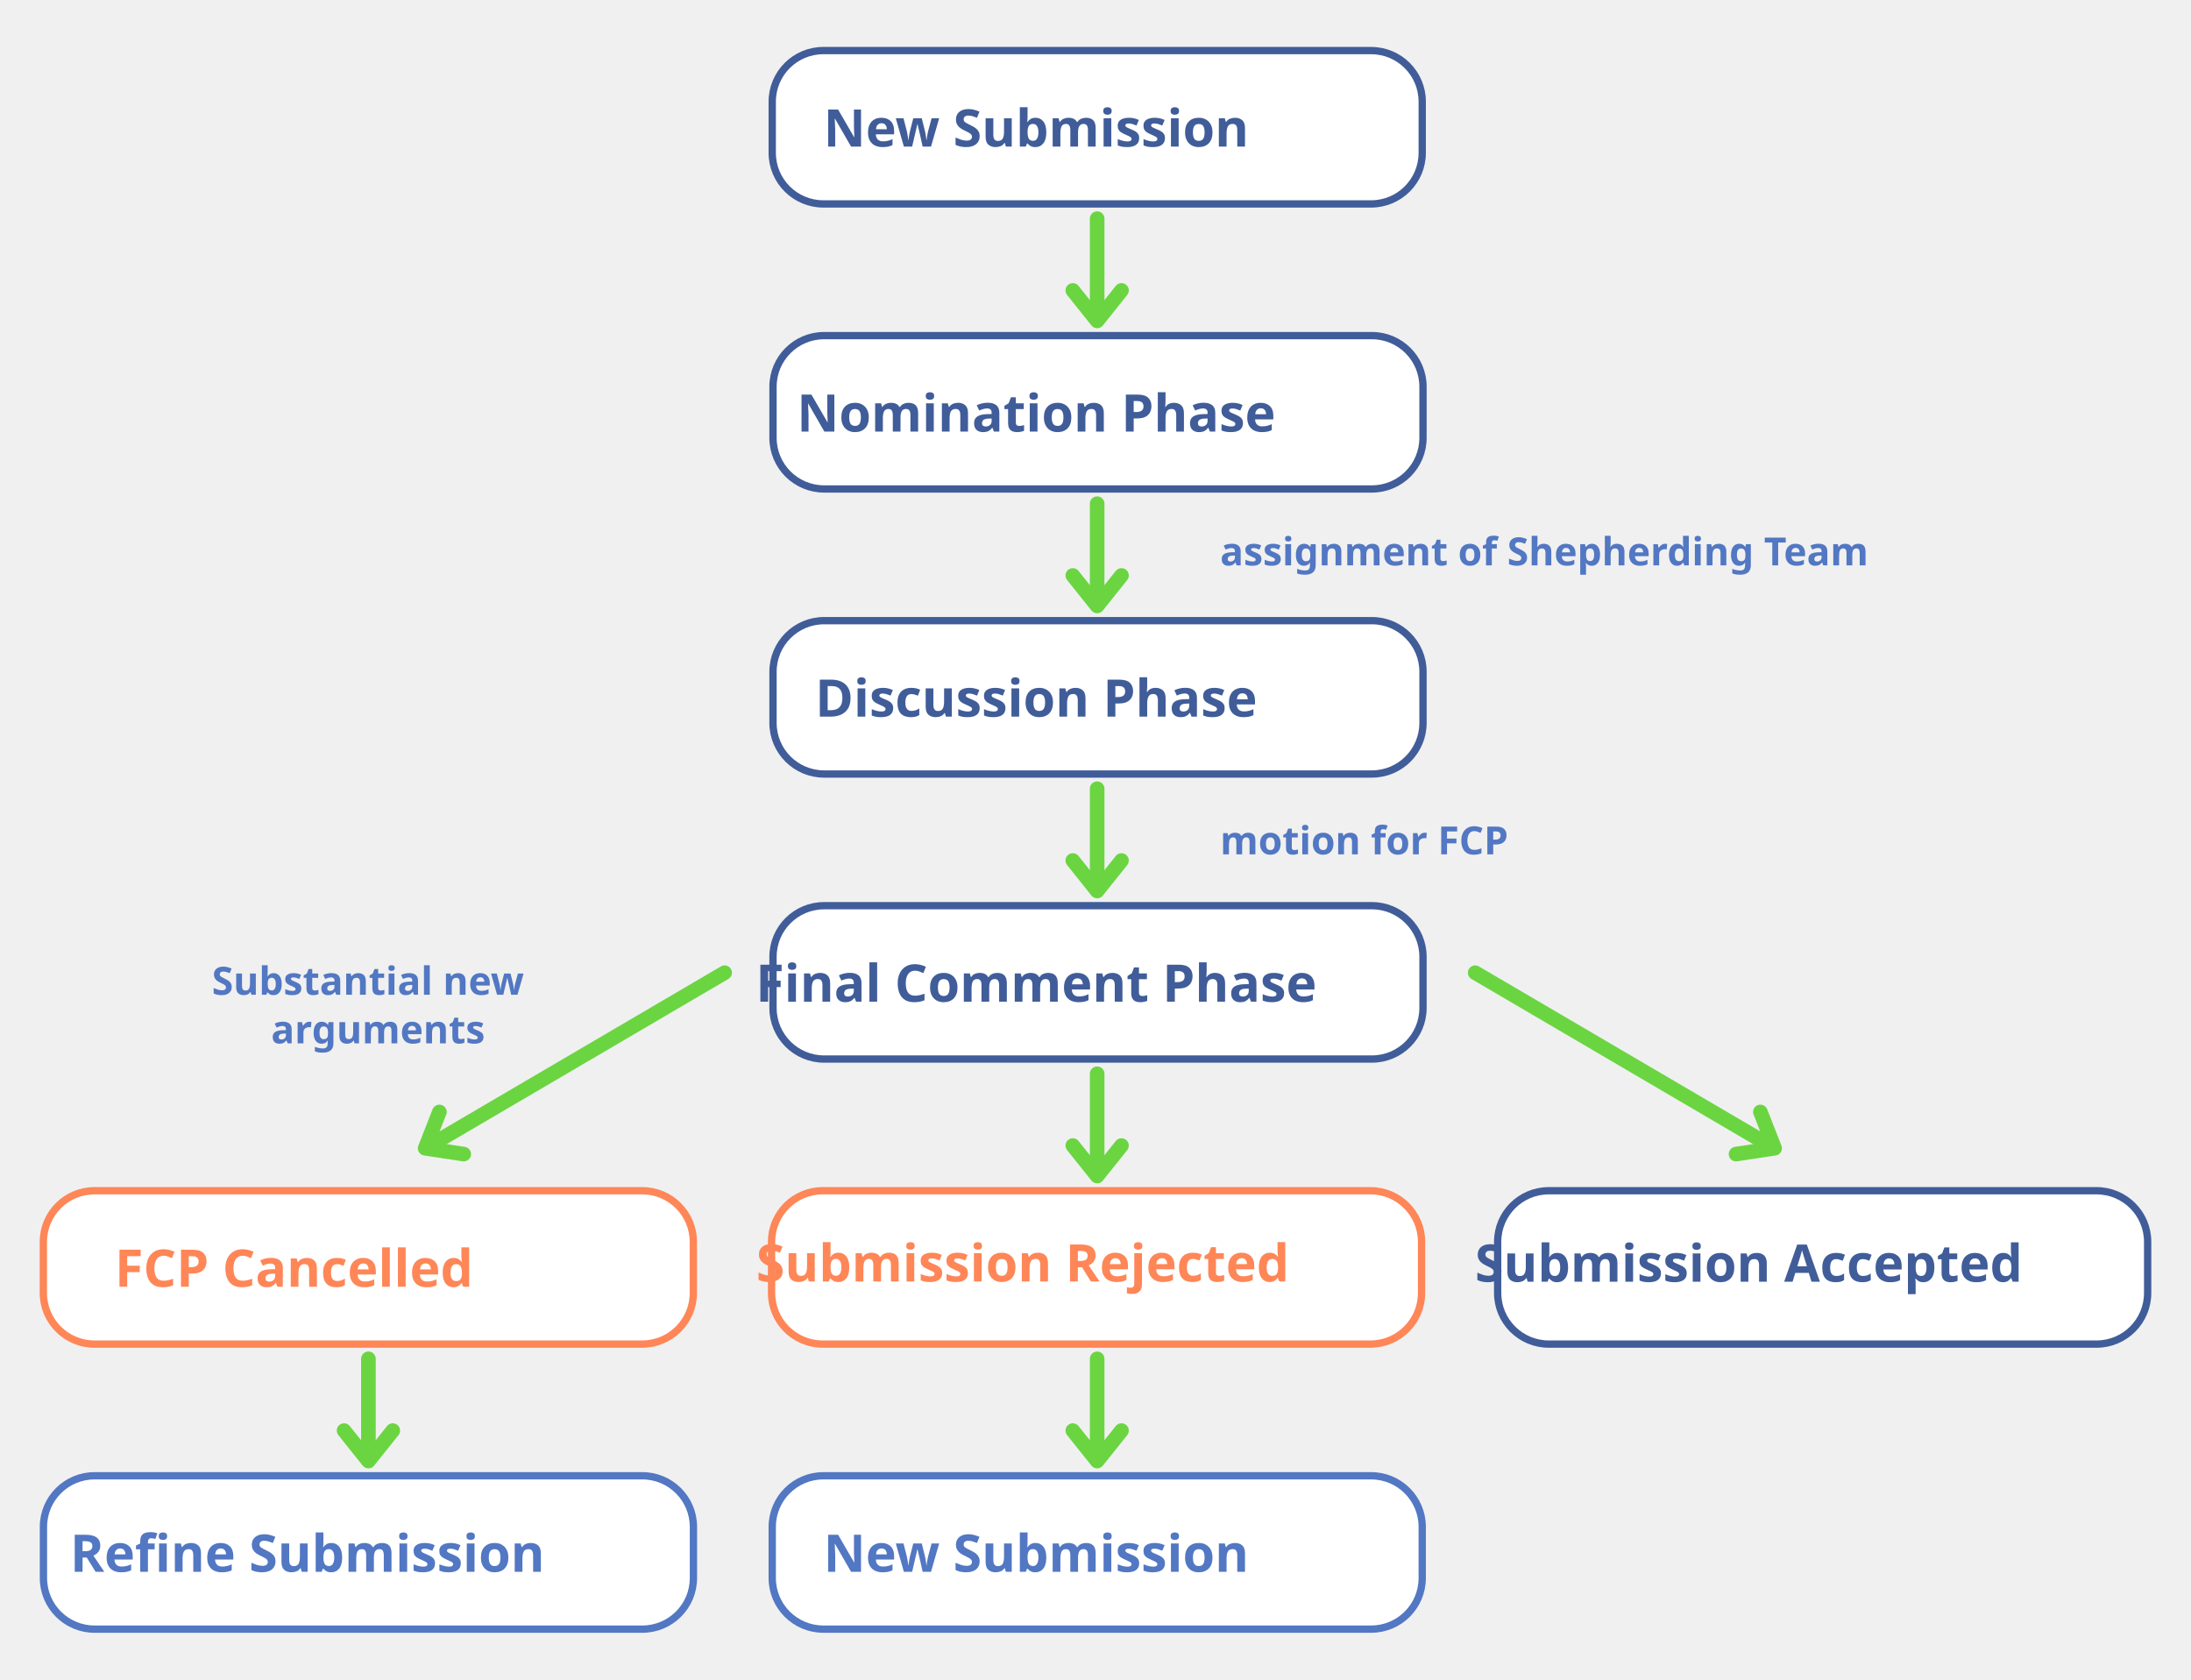
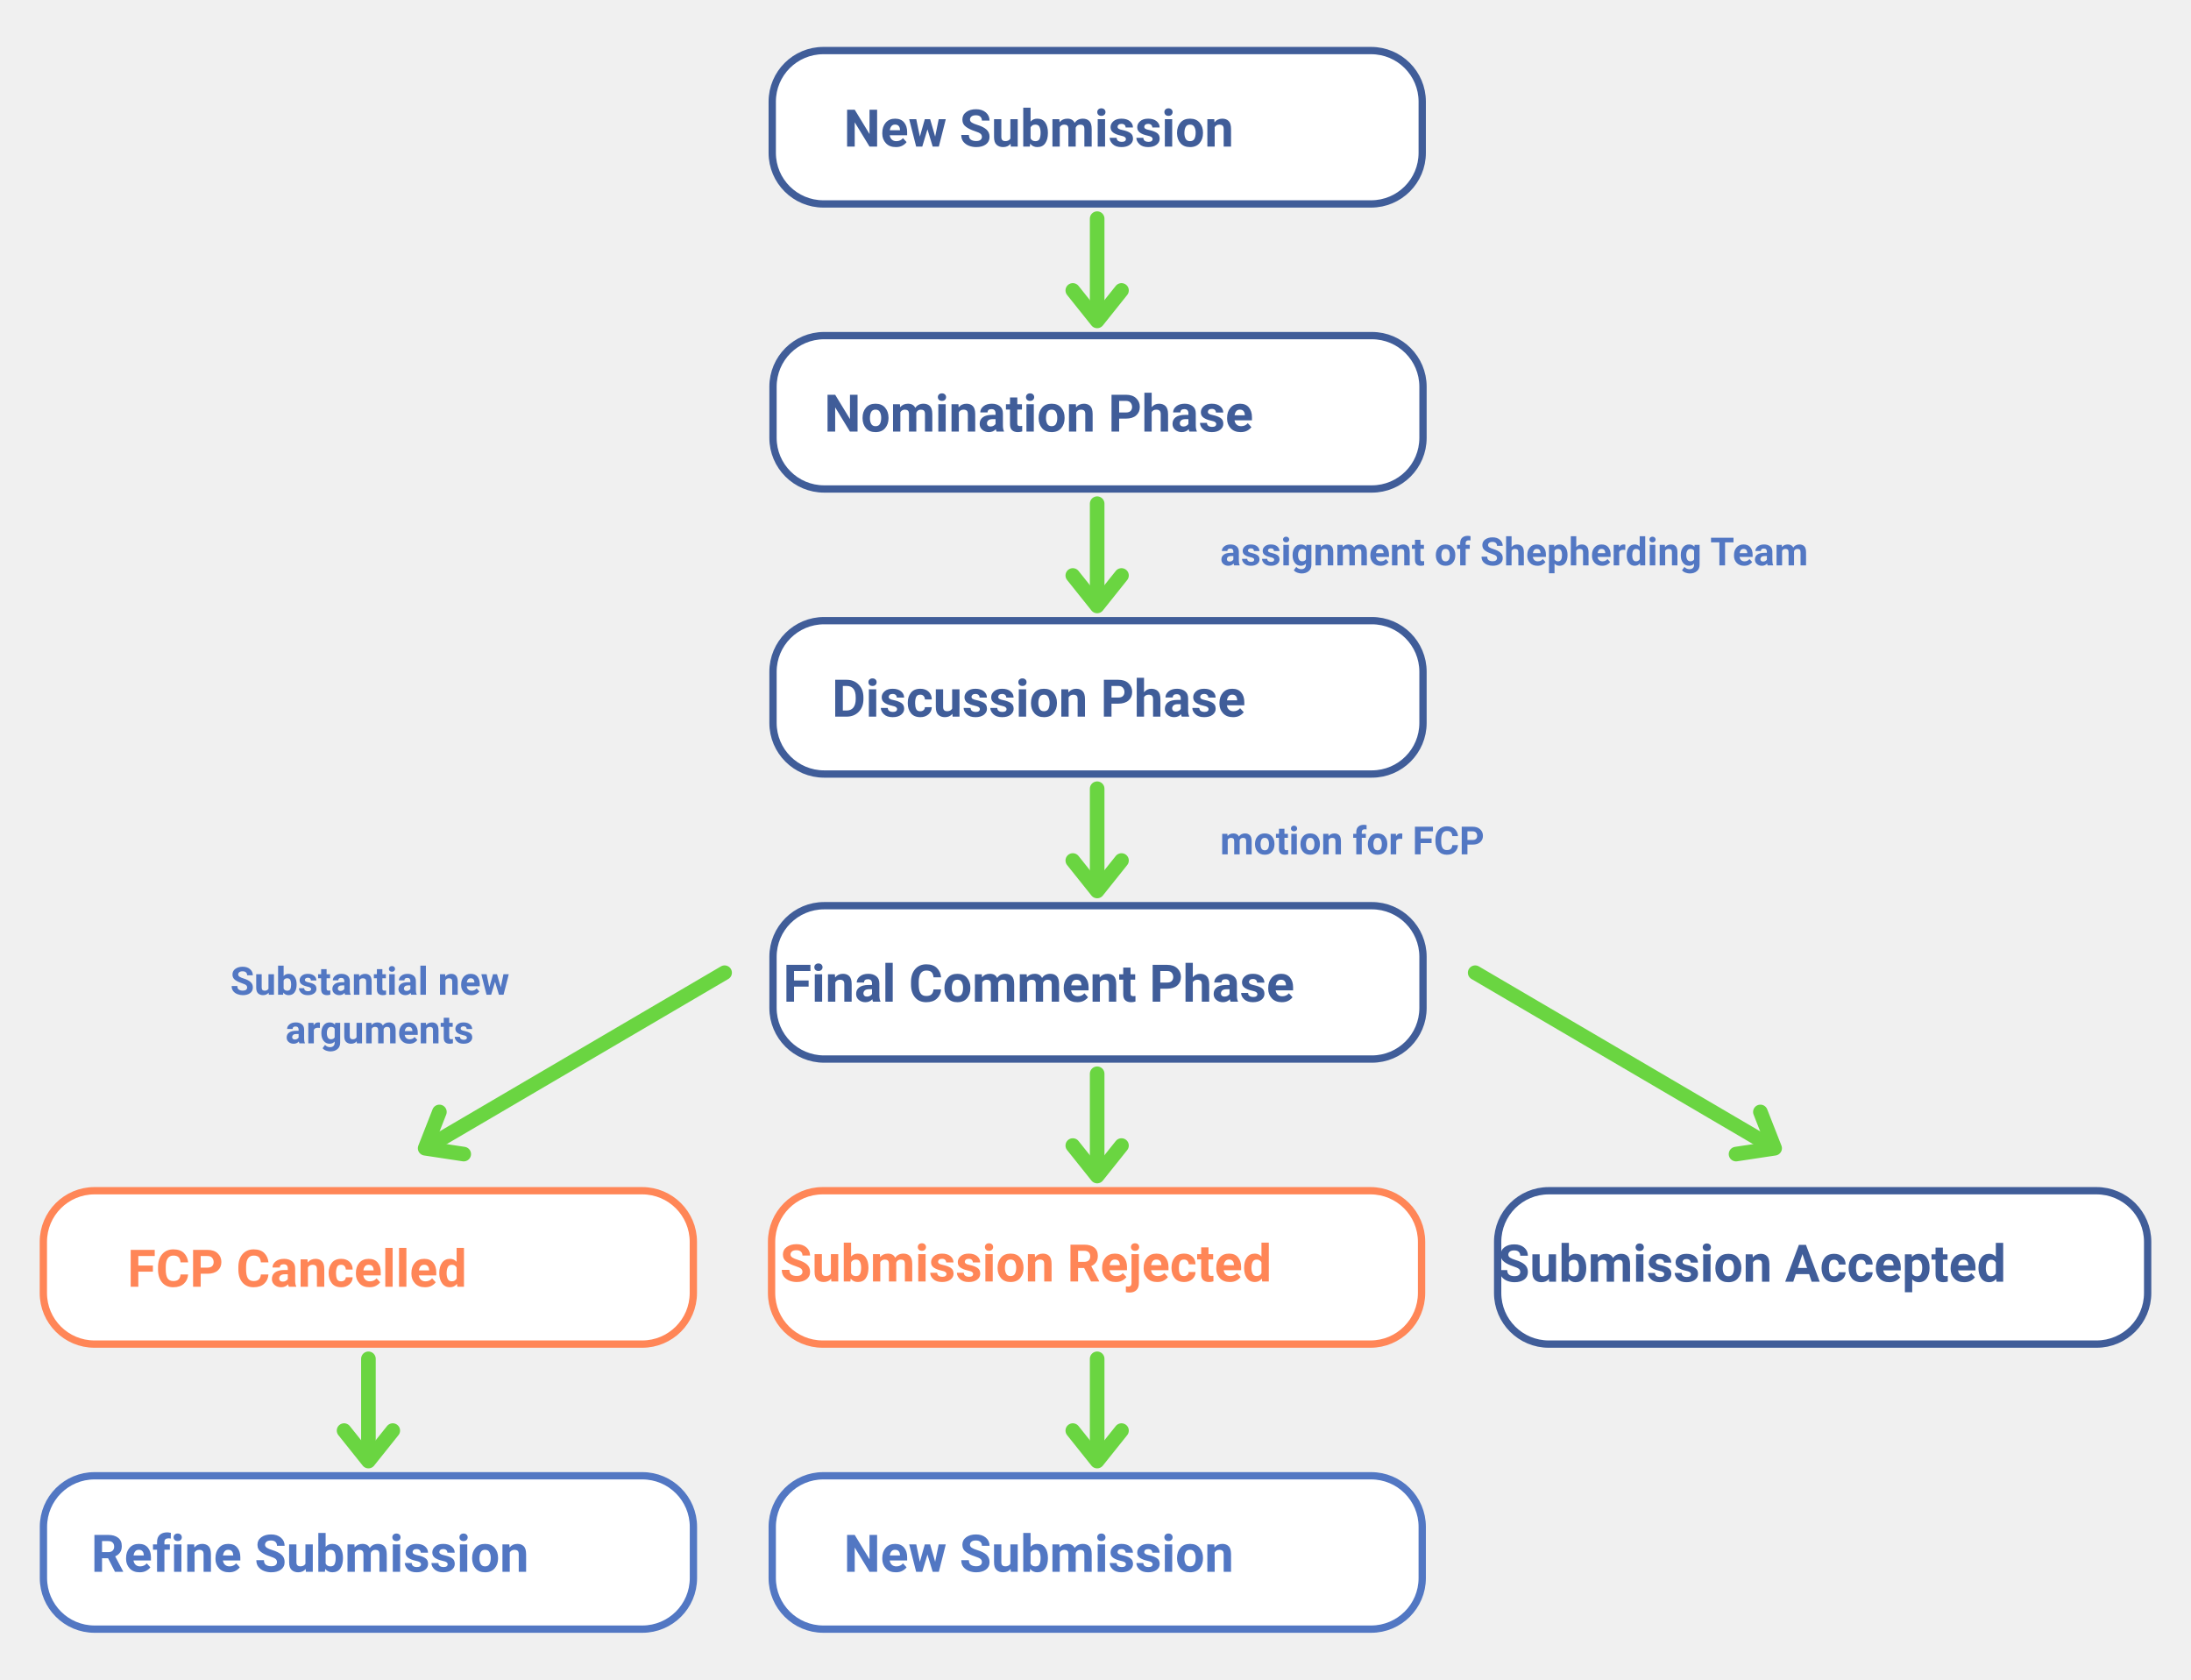
<svg xmlns="http://www.w3.org/2000/svg" xmlns:xlink="http://www.w3.org/1999/xlink" width="600" height="460" viewBox="0 0 600 460" version="1.1" id="svg8">
  <defs id="defs2" />
  <g id="layer1" transform="translate(37.13919,-102.0537)">
    <g id="g1590" transform="matrix(0.5324965,0,0,0.532145,-9.324583,67.18138)" style="stroke-width:1.879">
      <g transform="translate(0,-40.48645)" id="g913">
        <rect ry="26.291" style="fill:#ffffff;fill-opacity:1;stroke:#405d99;stroke-width:3.757;stroke-miterlimit:4;stroke-dasharray:none;stroke-opacity:1" id="rect851" width="334.273" height="78.927" x="344.905" y="132.042" rx="26.291" />
-         <text xml:space="preserve" style="font-style:normal;font-variant:normal;font-weight:bold;font-stretch:normal;font-size:26.667px;line-height:1.25;font-family:Krub;-inkscape-font-specification:'Krub Bold';letter-spacing:0px;word-spacing:0px;fill:#405d99;fill-opacity:1;stroke:none;stroke-width:1.879" x="511.859" y="181.447" id="text855">
-           <tspan id="tspan853" x="511.859" y="181.447" style="font-style:normal;font-variant:normal;font-weight:bold;font-stretch:normal;font-size:26.667px;font-family:Krub;-inkscape-font-specification:'Krub Bold';text-align:center;text-anchor:middle;fill:#405d99;fill-opacity:1;stroke-width:1.879">New Submission</tspan>
+         <text xml:space="preserve" style="font-style:normal;font-variant:normal;font-weight:bold;font-stretch:normal;font-size:26.667px;line-height:1.25;font-family:Roboto;-inkscape-font-specification:'Roboto Bold';letter-spacing:0px;word-spacing:0px;fill:#405d99;fill-opacity:1;stroke:none;stroke-width:1.879" x="511.859" y="181.447" id="text855">
+           <tspan id="tspan853" x="511.859" y="181.447" style="font-style:normal;font-variant:normal;font-weight:bold;font-stretch:normal;font-size:26.667px;font-family:Roboto;-inkscape-font-specification:'Roboto Bold';text-align:center;text-anchor:middle;fill:#405d99;fill-opacity:1;stroke-width:1.879">New Submission</tspan>
        </text>
      </g>
      <g transform="translate(0,-32.38912)" id="g908">
        <use style="stroke-width:1.879" x="0" y="0" xlink:href="#rect851" id="use1235" transform="translate(0.3971477,138.5929)" width="100%" height="100%" />
-         <text id="text855-8" y="320.04" x="511.859" style="font-style:normal;font-variant:normal;font-weight:bold;font-stretch:normal;font-size:26.667px;line-height:1.25;font-family:Krub;-inkscape-font-specification:'Krub Bold';letter-spacing:0px;word-spacing:0px;fill:#405d99;fill-opacity:1;stroke:none;stroke-width:1.879" xml:space="preserve">
-           <tspan style="font-style:normal;font-variant:normal;font-weight:bold;font-stretch:normal;font-size:26.667px;font-family:Krub;-inkscape-font-specification:'Krub Bold';text-align:center;text-anchor:middle;fill:#405d99;fill-opacity:1;stroke-width:1.879" y="320.04" x="511.859" id="tspan853-8">Nomination Phase</tspan>
+         <text id="text855-8" y="320.04" x="511.859" style="font-style:normal;font-variant:normal;font-weight:bold;font-stretch:normal;font-size:26.667px;line-height:1.25;font-family:Roboto;-inkscape-font-specification:'Roboto Bold';letter-spacing:0px;word-spacing:0px;fill:#405d99;fill-opacity:1;stroke:none;stroke-width:1.879" xml:space="preserve">
+           <tspan style="font-style:normal;font-variant:normal;font-weight:bold;font-stretch:normal;font-size:26.667px;font-family:Roboto;-inkscape-font-specification:'Roboto Bold';text-align:center;text-anchor:middle;fill:#405d99;fill-opacity:1;stroke-width:1.879" y="320.04" x="511.859" id="tspan853-8">Nomination Phase</tspan>
        </text>
      </g>
      <g transform="translate(12.97832,-32.44844)" id="g906" style="stroke-width:1.879">
        <path style="fill:none;stroke:#6ad541;stroke-width:7.514;stroke-linecap:round;stroke-linejoin:round;stroke-miterlimit:4;stroke-dasharray:none;stroke-opacity:1" d="m 486.504,247.443 12.518,15.682 12.518,-15.682" id="path900" />
        <path style="fill:none;stroke:#6ad541;stroke-width:7.514;stroke-linecap:round;stroke-linejoin:round;stroke-miterlimit:4;stroke-dasharray:none;stroke-opacity:1" d="M 499.022,261.125 V 210.5" id="path902" />
      </g>
      <use height="100%" width="100%" transform="translate(-2.2363282e-7,146.6903)" id="use945" xlink:href="#g906" y="0" x="0" style="stroke-width:1.879" />
      <g transform="translate(0,-24.29169)" id="g903">
        <use style="stroke-width:1.879" height="100%" width="100%" transform="translate(0.3971436,277.1858)" id="use1235-8" xlink:href="#rect851" y="0" x="0" />
-         <text xml:space="preserve" style="font-style:normal;font-variant:normal;font-weight:bold;font-stretch:normal;font-size:26.667px;line-height:1.25;font-family:Krub;-inkscape-font-specification:'Krub Bold';letter-spacing:0px;word-spacing:0px;fill:#405d99;fill-opacity:1;stroke:none;stroke-width:1.879" x="511.859" y="458.633" id="text855-8-6">
-           <tspan id="tspan853-8-1" x="511.859" y="458.633" style="font-style:normal;font-variant:normal;font-weight:bold;font-stretch:normal;font-size:26.667px;font-family:Krub;-inkscape-font-specification:'Krub Bold';text-align:center;text-anchor:middle;fill:#405d99;fill-opacity:1;stroke-width:1.879">Discussion Phase</tspan>
+         <text xml:space="preserve" style="font-style:normal;font-variant:normal;font-weight:bold;font-stretch:normal;font-size:26.667px;line-height:1.25;font-family:Roboto;-inkscape-font-specification:'Roboto Bold';letter-spacing:0px;word-spacing:0px;fill:#405d99;fill-opacity:1;stroke:none;stroke-width:1.879" x="511.859" y="458.633" id="text855-8-6">
+           <tspan id="tspan853-8-1" x="511.859" y="458.633" style="font-style:normal;font-variant:normal;font-weight:bold;font-stretch:normal;font-size:26.667px;font-family:Roboto;-inkscape-font-specification:'Roboto Bold';text-align:center;text-anchor:middle;fill:#405d99;fill-opacity:1;stroke-width:1.879">Discussion Phase</tspan>
        </text>
      </g>
      <use x="0" y="0" xlink:href="#g906" id="use945-1" transform="translate(-2.2363282e-7,293.3806)" width="100%" height="100%" style="stroke-width:1.879" />
      <g transform="translate(0,-16.19442)" id="g898">
        <use style="stroke-width:1.879" x="0" y="0" xlink:href="#rect851" id="use1235-8-3" transform="translate(0.3971452,415.7788)" width="100%" height="100%" />
-         <text id="text855-8-6-8" y="597.226" x="511.859" style="font-style:normal;font-variant:normal;font-weight:bold;font-stretch:normal;font-size:26.667px;line-height:1.25;font-family:Krub;-inkscape-font-specification:'Krub Bold';letter-spacing:0px;word-spacing:0px;fill:#405d99;fill-opacity:1;stroke:none;stroke-width:1.879" xml:space="preserve">
-           <tspan style="font-style:normal;font-variant:normal;font-weight:bold;font-stretch:normal;font-size:26.667px;font-family:Krub;-inkscape-font-specification:'Krub Bold';text-align:center;text-anchor:middle;fill:#405d99;fill-opacity:1;stroke-width:1.879" y="597.226" x="511.859" id="tspan853-8-1-4">Final Comment Phase</tspan>
+         <text id="text855-8-6-8" y="597.226" x="511.859" style="font-style:normal;font-variant:normal;font-weight:bold;font-stretch:normal;font-size:26.667px;line-height:1.25;font-family:Roboto;-inkscape-font-specification:'Roboto Bold';letter-spacing:0px;word-spacing:0px;fill:#405d99;fill-opacity:1;stroke:none;stroke-width:1.879" xml:space="preserve">
+           <tspan style="font-style:normal;font-variant:normal;font-weight:bold;font-stretch:normal;font-size:26.667px;font-family:Roboto;-inkscape-font-specification:'Roboto Bold';text-align:center;text-anchor:middle;fill:#405d99;fill-opacity:1;stroke-width:1.879" y="597.226" x="511.859" id="tspan853-8-1-4">Final Comment Phase</tspan>
        </text>
      </g>
      <use height="100%" width="100%" transform="translate(-2.2363282e-7,440.0708)" id="use945-1-8" xlink:href="#g906" y="0" x="0" style="stroke-width:1.879" />
      <use x="0" y="0" xlink:href="#g906" id="use945-1-8-4" transform="translate(1e-6,586.761)" width="100%" height="100%" style="stroke-width:1.879" />
      <g transform="translate(0,-10.78601)" id="g893">
        <g style="stroke-width:1.879" id="g1466">
          <rect ry="26.291" style="fill:#ffffff;fill-opacity:1;stroke:#ff8657;stroke-width:3.757;stroke-miterlimit:4;stroke-dasharray:none;stroke-opacity:1" id="rect851-1" width="334.273" height="78.927" x="344.56" y="689.102" rx="26.291" />
-           <text id="text855-8-6-8-6" y="735.819" x="511.859" style="font-style:normal;font-variant:normal;font-weight:bold;font-stretch:normal;font-size:26.667px;line-height:1.25;font-family:Krub;-inkscape-font-specification:'Krub Bold';letter-spacing:0px;word-spacing:0px;fill:#ff8657;fill-opacity:1;stroke:none;stroke-width:1.879" xml:space="preserve">
-             <tspan style="font-style:normal;font-variant:normal;font-weight:bold;font-stretch:normal;font-size:26.667px;font-family:Krub;-inkscape-font-specification:'Krub Bold';text-align:center;text-anchor:middle;fill:#ff8657;fill-opacity:1;stroke-width:1.879" y="735.819" x="511.859" id="tspan853-8-1-4-3">Submission Rejected</tspan>
+           <text id="text855-8-6-8-6" y="735.819" x="511.859" style="font-style:normal;font-variant:normal;font-weight:bold;font-stretch:normal;font-size:26.667px;line-height:1.25;font-family:Roboto;-inkscape-font-specification:'Roboto Bold';letter-spacing:0px;word-spacing:0px;fill:#ff8657;fill-opacity:1;stroke:none;stroke-width:1.879" xml:space="preserve">
+             <tspan style="font-style:normal;font-variant:normal;font-weight:bold;font-stretch:normal;font-size:26.667px;font-family:Roboto;-inkscape-font-specification:'Roboto Bold';text-align:center;text-anchor:middle;fill:#ff8657;fill-opacity:1;stroke-width:1.879" y="735.819" x="511.859" id="tspan853-8-1-4-3">Submission Rejected</tspan>
          </text>
        </g>
      </g>
      <g transform="translate(0,-3.7736919e-5)" id="g887">
        <rect ry="26.291" style="fill:#ffffff;fill-opacity:1;stroke:#5277c3;stroke-width:3.757;stroke-miterlimit:4;stroke-dasharray:none;stroke-opacity:1" id="rect851-1-8" width="334.273" height="78.927" x="344.905" y="825.007" rx="26.291" />
-         <text id="text855-5" y="874.412" x="511.859" style="font-style:normal;font-variant:normal;font-weight:bold;font-stretch:normal;font-size:26.667px;line-height:1.25;font-family:Krub;-inkscape-font-specification:'Krub Bold';letter-spacing:0px;word-spacing:0px;fill:#5277c3;fill-opacity:1;stroke:none;stroke-width:1.879" xml:space="preserve">
-           <tspan style="font-style:normal;font-variant:normal;font-weight:bold;font-stretch:normal;font-size:26.667px;font-family:Krub;-inkscape-font-specification:'Krub Bold';text-align:center;text-anchor:middle;fill:#5277c3;fill-opacity:1;stroke-width:1.879" y="874.412" x="511.859" id="tspan853-9">New Submission</tspan>
+         <text id="text855-5" y="874.412" x="511.859" style="font-style:normal;font-variant:normal;font-weight:bold;font-stretch:normal;font-size:26.667px;line-height:1.25;font-family:Roboto;-inkscape-font-specification:'Roboto Bold';letter-spacing:0px;word-spacing:0px;fill:#5277c3;fill-opacity:1;stroke:none;stroke-width:1.879" xml:space="preserve">
+           <tspan style="font-style:normal;font-variant:normal;font-weight:bold;font-stretch:normal;font-size:26.667px;font-family:Roboto;-inkscape-font-specification:'Roboto Bold';text-align:center;text-anchor:middle;fill:#5277c3;fill-opacity:1;stroke-width:1.879" y="874.412" x="511.859" id="tspan853-9">New Submission</tspan>
        </text>
      </g>
      <g transform="translate(0,-8.097224)" id="g925">
        <g style="stroke-width:1.879" id="g1347">
          <use style="stroke-width:1.879" height="100%" width="100%" transform="translate(-374.4997,-2.688787)" id="use1293" xlink:href="#rect851-1" y="0" x="0" />
-           <text xml:space="preserve" style="font-style:normal;font-variant:normal;font-weight:bold;font-stretch:normal;font-size:26.667px;line-height:1.25;font-family:Krub;-inkscape-font-specification:'Krub Bold';letter-spacing:0px;word-spacing:0px;fill:#ff8657;fill-opacity:1;stroke:none;stroke-width:1.879" x="137.093" y="735.819" id="text855-8-6-8-6-9">
-             <tspan id="tspan853-8-1-4-3-7" x="137.093" y="735.819" style="font-style:normal;font-variant:normal;font-weight:bold;font-stretch:normal;font-size:26.667px;font-family:Krub;-inkscape-font-specification:'Krub Bold';text-align:center;text-anchor:middle;fill:#ff8657;fill-opacity:1;stroke-width:1.879">FCP Cancelled</tspan>
+           <text xml:space="preserve" style="font-style:normal;font-variant:normal;font-weight:bold;font-stretch:normal;font-size:26.667px;line-height:1.25;font-family:Roboto;-inkscape-font-specification:'Roboto Bold';letter-spacing:0px;word-spacing:0px;fill:#ff8657;fill-opacity:1;stroke:none;stroke-width:1.879" x="137.093" y="735.819" id="text855-8-6-8-6-9">
+             <tspan id="tspan853-8-1-4-3-7" x="137.093" y="735.819" style="font-style:normal;font-variant:normal;font-weight:bold;font-stretch:normal;font-size:26.667px;font-family:Roboto;-inkscape-font-specification:'Roboto Bold';text-align:center;text-anchor:middle;fill:#ff8657;fill-opacity:1;stroke-width:1.879">FCP Cancelled</tspan>
          </text>
        </g>
      </g>
-       <text xml:space="preserve" style="font-style:normal;font-variant:normal;font-weight:bold;font-stretch:normal;font-size:20px;line-height:1.25;font-family:Krub;-inkscape-font-specification:'Krub Bold';text-align:start;letter-spacing:0px;word-spacing:0px;text-anchor:start;fill:#5277c3;fill-opacity:1;stroke:none;stroke-width:1.879" x="575.225" y="356.494" id="text855-5-5">
-         <tspan id="tspan853-9-3" x="575.225" y="356.494" style="font-style:normal;font-variant:normal;font-weight:bold;font-stretch:normal;font-size:20px;font-family:Krub;-inkscape-font-specification:'Krub Bold';text-align:start;text-anchor:start;fill:#5277c3;fill-opacity:1;stroke-width:1.879">assignment of Shepherding Team</tspan>
+       <text xml:space="preserve" style="font-style:normal;font-variant:normal;font-weight:bold;font-stretch:normal;font-size:20px;line-height:1.25;font-family:Roboto;-inkscape-font-specification:'Roboto Bold';text-align:start;letter-spacing:0px;word-spacing:0px;text-anchor:start;fill:#5277c3;fill-opacity:1;stroke:none;stroke-width:1.879" x="575.225" y="356.494" id="text855-5-5">
+         <tspan id="tspan853-9-3" x="575.225" y="356.494" style="font-style:normal;font-variant:normal;font-weight:bold;font-stretch:normal;font-size:20px;font-family:Roboto;-inkscape-font-specification:'Roboto Bold';text-align:start;text-anchor:start;fill:#5277c3;fill-opacity:1;stroke-width:1.879">assignment of Shepherding Team</tspan>
      </text>
      <use height="100%" width="100%" transform="translate(-374.7666,586.761)" id="use945-1-8-4-8" xlink:href="#g906" y="0" x="0" style="stroke-width:1.879" />
      <g transform="translate(0,-13.26658)" id="g919">
        <g style="stroke-width:1.879" id="g1461" transform="translate(-137.4789,-439.3419)">
          <use style="stroke-width:1.879" x="0" y="0" xlink:href="#rect851" id="use1235-8-3-8" transform="translate(510.5397,998.8831)" width="100%" height="100%" />
-           <text id="text855-8-6-8-8" y="1177.745" x="1022.744" style="font-style:normal;font-variant:normal;font-weight:bold;font-stretch:normal;font-size:26.667px;line-height:1.25;font-family:Krub;-inkscape-font-specification:'Krub Bold';letter-spacing:0px;word-spacing:0px;fill:#405d99;fill-opacity:1;stroke:none;stroke-width:1.879" xml:space="preserve">
-             <tspan style="font-style:normal;font-variant:normal;font-weight:bold;font-stretch:normal;font-size:26.667px;font-family:Krub;-inkscape-font-specification:'Krub Bold';text-align:center;text-anchor:middle;fill:#405d99;fill-opacity:1;stroke-width:1.879" y="1177.745" x="1022.744" id="tspan853-8-1-4-9">Submission Accepted</tspan>
+           <text id="text855-8-6-8-8" y="1177.745" x="1022.744" style="font-style:normal;font-variant:normal;font-weight:bold;font-stretch:normal;font-size:26.667px;line-height:1.25;font-family:Roboto;-inkscape-font-specification:'Roboto Bold';letter-spacing:0px;word-spacing:0px;fill:#405d99;fill-opacity:1;stroke:none;stroke-width:1.879" xml:space="preserve">
+             <tspan style="font-style:normal;font-variant:normal;font-weight:bold;font-stretch:normal;font-size:26.667px;font-family:Roboto;-inkscape-font-specification:'Roboto Bold';text-align:center;text-anchor:middle;fill:#405d99;fill-opacity:1;stroke-width:1.879" y="1177.745" x="1022.744" id="tspan853-8-1-4-9">Submission Accepted</tspan>
          </text>
        </g>
      </g>
      <g id="g930">
        <use style="stroke-width:1.879" x="0" y="0" xlink:href="#rect851-1-8" id="use1501" transform="translate(-374.8018)" width="100%" height="100%" />
-         <text xml:space="preserve" style="font-style:normal;font-variant:normal;font-weight:bold;font-stretch:normal;font-size:26.667px;line-height:1.25;font-family:Krub;-inkscape-font-specification:'Krub Bold';letter-spacing:0px;word-spacing:0px;fill:#5277c3;fill-opacity:1;stroke:none;stroke-width:1.879" x="137.058" y="874.412" id="text855-5-7">
-           <tspan id="tspan853-9-6" x="137.058" y="874.412" style="font-style:normal;font-variant:normal;font-weight:bold;font-stretch:normal;font-size:26.667px;font-family:Krub;-inkscape-font-specification:'Krub Bold';text-align:center;text-anchor:middle;fill:#5277c3;fill-opacity:1;stroke-width:1.879">Refine Submission</tspan>
+         <text xml:space="preserve" style="font-style:normal;font-variant:normal;font-weight:bold;font-stretch:normal;font-size:26.667px;line-height:1.25;font-family:Roboto;-inkscape-font-specification:'Roboto Bold';letter-spacing:0px;word-spacing:0px;fill:#5277c3;fill-opacity:1;stroke:none;stroke-width:1.879" x="137.058" y="874.412" id="text855-5-7">
+           <tspan id="tspan853-9-6" x="137.058" y="874.412" style="font-style:normal;font-variant:normal;font-weight:bold;font-stretch:normal;font-size:26.667px;font-family:Roboto;-inkscape-font-specification:'Roboto Bold';text-align:center;text-anchor:middle;fill:#5277c3;fill-opacity:1;stroke-width:1.879">Refine Submission</tspan>
        </text>
      </g>
-       <text id="text855-5-5-4" y="505.201" x="575.225" style="font-style:normal;font-variant:normal;font-weight:bold;font-stretch:normal;font-size:20px;line-height:1.25;font-family:Krub;-inkscape-font-specification:'Krub Bold';text-align:start;letter-spacing:0px;word-spacing:0px;text-anchor:start;fill:#5277c3;fill-opacity:1;stroke:none;stroke-width:1.879" xml:space="preserve">
-         <tspan style="font-style:normal;font-variant:normal;font-weight:bold;font-stretch:normal;font-size:20px;font-family:Krub;-inkscape-font-specification:'Krub Bold';text-align:start;text-anchor:start;fill:#5277c3;fill-opacity:1;stroke-width:1.879" y="505.201" x="575.225" id="tspan853-9-3-3">motion for FCP</tspan>
+       <text id="text855-5-5-4" y="505.201" x="575.225" style="font-style:normal;font-variant:normal;font-weight:bold;font-stretch:normal;font-size:20px;line-height:1.25;font-family:Roboto;-inkscape-font-specification:'Roboto Bold';text-align:start;letter-spacing:0px;word-spacing:0px;text-anchor:start;fill:#5277c3;fill-opacity:1;stroke:none;stroke-width:1.879" xml:space="preserve">
+         <tspan style="font-style:normal;font-variant:normal;font-weight:bold;font-stretch:normal;font-size:20px;font-family:Roboto;-inkscape-font-specification:'Roboto Bold';text-align:start;text-anchor:start;fill:#5277c3;fill-opacity:1;stroke-width:1.879" y="505.201" x="575.225" id="tspan853-9-3-3">motion for FCP</tspan>
      </text>
-       <text xml:space="preserve" style="font-style:normal;font-variant:normal;font-weight:bold;font-stretch:normal;font-size:20px;line-height:1.25;font-family:Krub;-inkscape-font-specification:'Krub Bold';text-align:start;letter-spacing:0px;word-spacing:0px;text-anchor:start;fill:#5277c3;fill-opacity:1;stroke:none;stroke-width:1.879" x="160.374" y="577.466" id="text855-5-5-4-0">
-         <tspan id="tspan853-9-3-3-3" x="160.374" y="577.466" style="font-style:normal;font-variant:normal;font-weight:bold;font-stretch:normal;font-size:20px;font-family:Krub;-inkscape-font-specification:'Krub Bold';text-align:center;text-anchor:middle;fill:#5277c3;fill-opacity:1;stroke-width:1.879">Substantial new</tspan>
-         <tspan id="tspan1539" x="160.374" y="602.466" style="font-style:normal;font-variant:normal;font-weight:bold;font-stretch:normal;font-size:20px;font-family:Krub;-inkscape-font-specification:'Krub Bold';text-align:center;text-anchor:middle;fill:#5277c3;fill-opacity:1;stroke-width:1.879">arguments</tspan>
+       <text xml:space="preserve" style="font-style:normal;font-variant:normal;font-weight:bold;font-stretch:normal;font-size:20px;line-height:1.25;font-family:Roboto;-inkscape-font-specification:'Roboto Bold';text-align:start;letter-spacing:0px;word-spacing:0px;text-anchor:start;fill:#5277c3;fill-opacity:1;stroke:none;stroke-width:1.879" x="160.374" y="577.466" id="text855-5-5-4-0">
+         <tspan id="tspan853-9-3-3-3" x="160.374" y="577.466" style="font-style:normal;font-variant:normal;font-weight:bold;font-stretch:normal;font-size:20px;font-family:Roboto;-inkscape-font-specification:'Roboto Bold';text-align:center;text-anchor:middle;fill:#5277c3;fill-opacity:1;stroke-width:1.879">Substantial new</tspan>
+         <tspan id="tspan1539" x="160.374" y="602.466" style="font-style:normal;font-variant:normal;font-weight:bold;font-stretch:normal;font-size:20px;font-family:Roboto;-inkscape-font-specification:'Roboto Bold';text-align:center;text-anchor:middle;fill:#5277c3;fill-opacity:1;stroke-width:1.879">arguments</tspan>
      </text>
      <g id="g906-9" transform="rotate(60,-7.918215,171.7372)" style="stroke-width:1.879">
        <path id="path900-6" d="m 486.504,247.443 12.518,15.682 12.518,-15.682" style="fill:none;stroke:#6ad541;stroke-width:7.514;stroke-linecap:round;stroke-linejoin:round;stroke-miterlimit:4;stroke-dasharray:none;stroke-opacity:1" />
        <path id="path902-4" d="M 499.022,261.125 497.783,84.586" style="fill:none;stroke:#6ad541;stroke-width:7.514;stroke-linecap:round;stroke-linejoin:round;stroke-miterlimit:4;stroke-dasharray:none;stroke-opacity:1" />
      </g>
      <use height="100%" width="100%" transform="matrix(-1,0,0,1,1026.815,-3.4324136e-7)" id="use1340" xlink:href="#g906-9" y="0" x="0" style="stroke-width:1.879" />
    </g>
  </g>
</svg>
